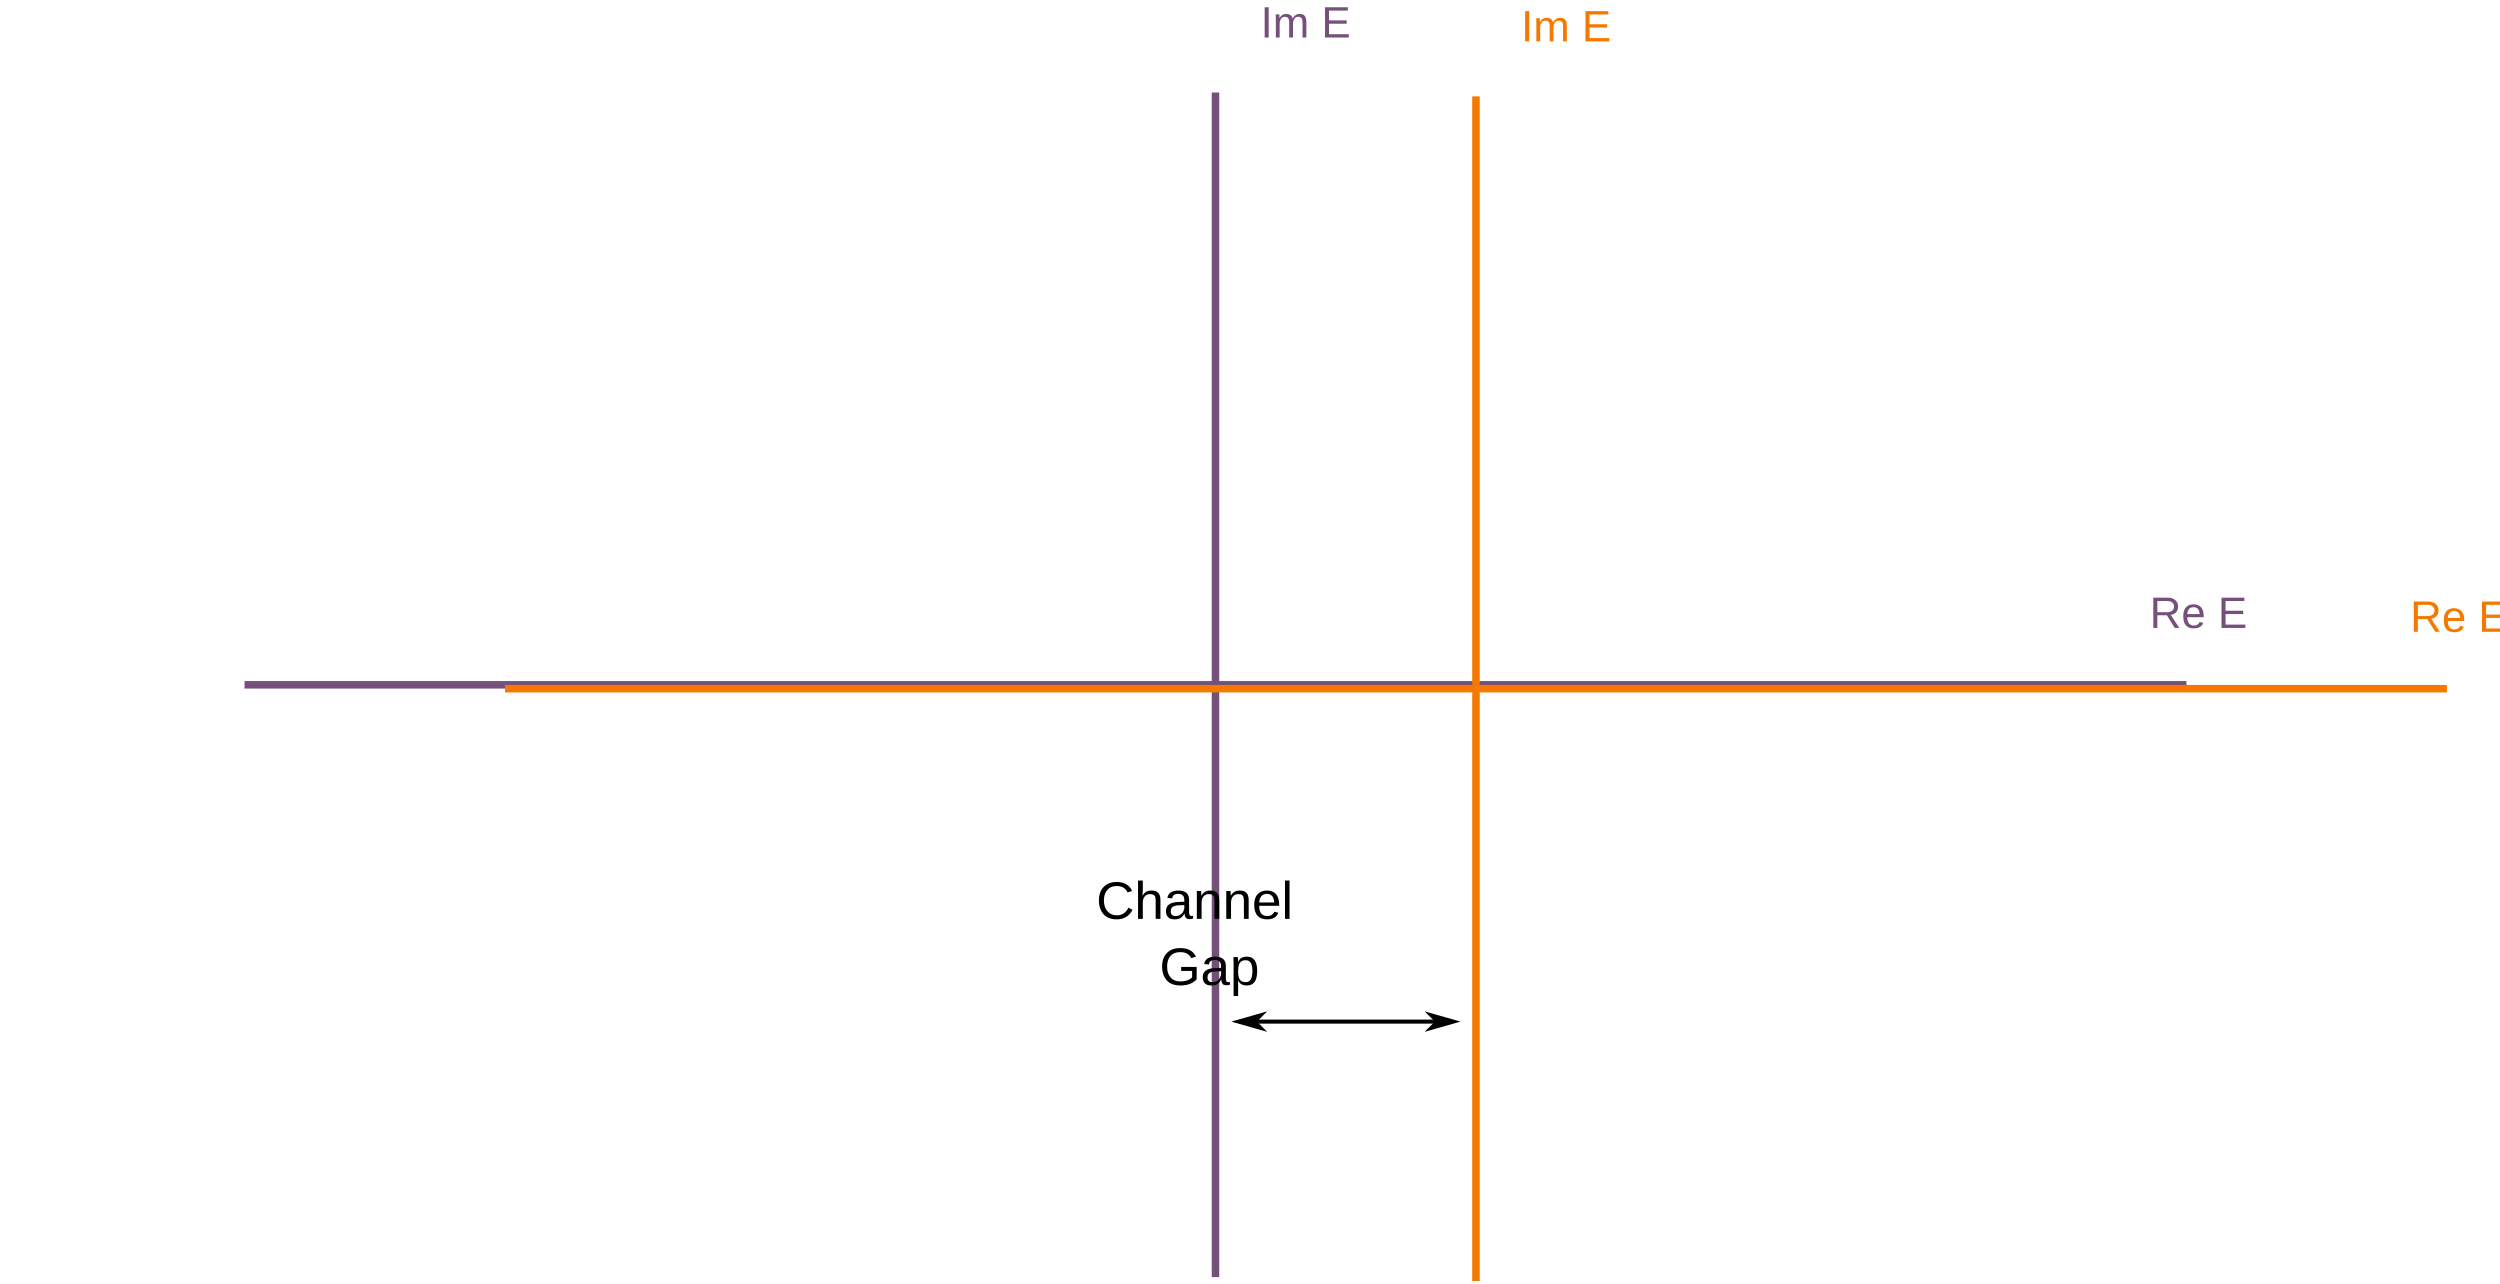
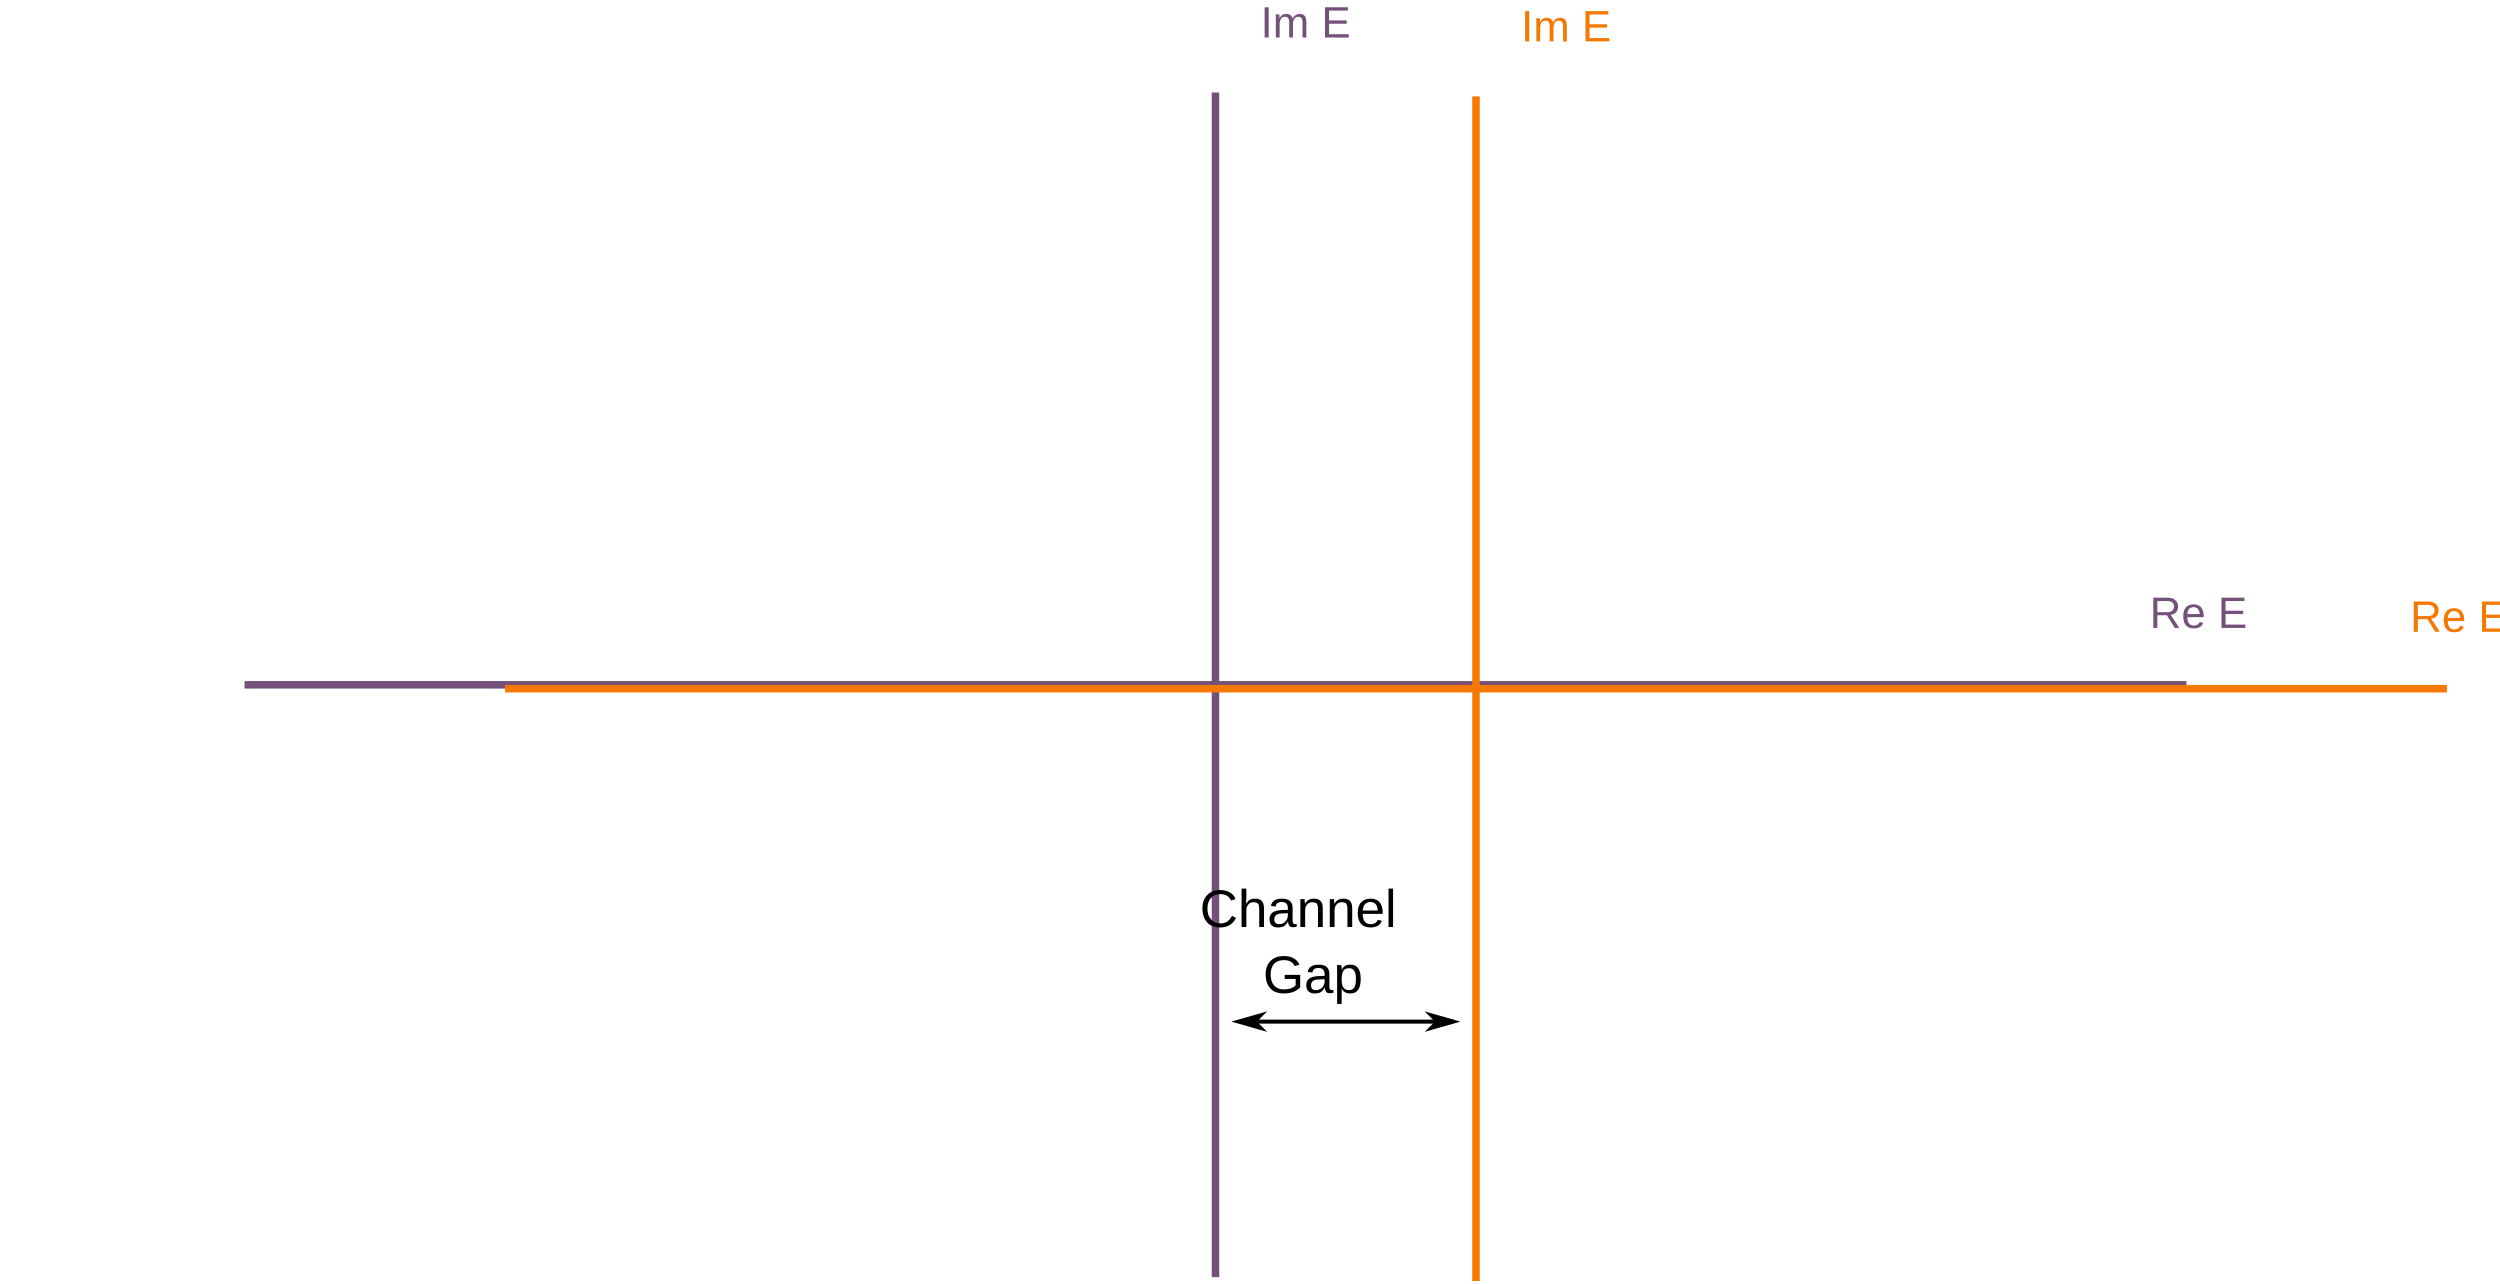
<svg xmlns="http://www.w3.org/2000/svg" width="163.937mm" height="84.19mm" viewBox="0 0 163.937 84.19" version="1.1" id="svg22376">
  <defs id="defs22370">
    <marker orient="auto" refY="0.0" refX="0.0" id="Arrow1Mend" style="overflow:visible;">
      <path id="path7857" d="M 0.0,0.0 L 5.0,-5.0 L -12.5,0.0 L 5.0,5.0 L 0.0,0.0 z " style="fill-rule:evenodd;stroke:#000000;stroke-width:1pt;stroke-opacity:1;fill:#000000;fill-opacity:1" transform="scale(0.4) rotate(180) translate(10,0)" />
    </marker>
    <marker orient="auto" refY="0.0" refX="0.0" id="Arrow1Mstart" style="overflow:visible">
      <path id="path7854" d="M 0.0,0.0 L 5.0,-5.0 L -12.5,0.0 L 5.0,5.0 L 0.0,0.0 z " style="fill-rule:evenodd;stroke:#000000;stroke-width:1pt;stroke-opacity:1;fill:#000000;fill-opacity:1" transform="scale(0.4) translate(10,0)" />
    </marker>
    <marker orient="auto" refY="0" refX="0" id="Arrow2Lend" style="overflow:visible">
      <path id="path7869" style="fill:#fcaf3e;fill-opacity:1;fill-rule:evenodd;stroke:#fcaf3e;stroke-width:0.625;stroke-linejoin:round;stroke-opacity:1" d="M 8.719,4.034 -2.207,0.016 8.719,-4.002 c -1.745,2.372 -1.735,5.617 -6e-7,8.035 z" transform="matrix(-1.1,0,0,-1.1,-1.1,0)" />
    </marker>
  </defs>
  <g id="layer1" transform="translate(-7.361351,-9.150195)">
    <g id="g23428" transform="translate(16.03617,0.4819196)" style="fill:#75507b">
      <path style="fill:#75507b;fill-rule:evenodd;stroke:#75507b;stroke-width:0.493;stroke-linecap:butt;stroke-linejoin:miter;stroke-miterlimit:4;stroke-dasharray:none;stroke-opacity:1" d="M 7.361,53.575 H 134.699" id="path23416" />
      <path style="fill:#75507b;fill-rule:evenodd;stroke:#75507b;stroke-width:0.493;stroke-linecap:butt;stroke-linejoin:miter;stroke-miterlimit:4;stroke-dasharray:none;stroke-opacity:1" d="M 71.03,14.735 V 92.416" id="path23418" />
      <text xml:space="preserve" style="font-style:normal;font-variant:normal;font-weight:normal;font-stretch:normal;font-size:2.873px;line-height:125%;font-family:'Liberation Sans';-inkscape-font-specification:'Liberation Sans';letter-spacing:0px;word-spacing:0px;fill:#75507b;fill-opacity:1;stroke:none;stroke-width:0.154px;stroke-linecap:butt;stroke-linejoin:miter;stroke-opacity:1" x="73.988" y="11.127" id="text23422">
        <tspan id="tspan23420" x="73.988" y="11.127" style="fill:#75507b;stroke-width:0.154px">Im E</tspan>
      </text>
      <text xml:space="preserve" style="font-style:normal;font-variant:normal;font-weight:normal;font-stretch:normal;font-size:2.873px;line-height:125%;font-family:'Liberation Sans';-inkscape-font-specification:'Liberation Sans';letter-spacing:0px;word-spacing:0px;fill:#75507b;fill-opacity:1;stroke:none;stroke-width:0.154px;stroke-linecap:butt;stroke-linejoin:miter;stroke-opacity:1" x="132.292" y="49.841" id="text23426">
        <tspan id="tspan23424" x="132.292" y="49.841" style="fill:#75507b;stroke-width:0.154px">Re E</tspan>
      </text>
    </g>
    <g style="fill:#f57900" transform="translate(33.11849,0.7357104)" id="g23442">
      <path id="path23430" d="M 7.361,53.575 H 134.699" style="fill:#f57900;fill-rule:evenodd;stroke:#f57900;stroke-width:0.493;stroke-linecap:butt;stroke-linejoin:miter;stroke-miterlimit:4;stroke-dasharray:none;stroke-opacity:1" />
      <path id="path23432" d="M 71.03,14.735 V 92.416" style="fill:#f57900;fill-rule:evenodd;stroke:#f57900;stroke-width:0.493;stroke-linecap:butt;stroke-linejoin:miter;stroke-miterlimit:4;stroke-dasharray:none;stroke-opacity:1" />
      <text id="text23436" y="11.127" x="73.988" style="font-style:normal;font-variant:normal;font-weight:normal;font-stretch:normal;font-size:2.873px;line-height:125%;font-family:'Liberation Sans';-inkscape-font-specification:'Liberation Sans';letter-spacing:0px;word-spacing:0px;fill:#f57900;fill-opacity:1;stroke:none;stroke-width:0.154px;stroke-linecap:butt;stroke-linejoin:miter;stroke-opacity:1" xml:space="preserve">
        <tspan style="fill:#f57900;stroke-width:0.154px" y="11.127" x="73.988" id="tspan23434">Im E</tspan>
      </text>
      <text id="text23440" y="49.841" x="132.292" style="font-style:normal;font-variant:normal;font-weight:normal;font-stretch:normal;font-size:2.873px;line-height:125%;font-family:'Liberation Sans';-inkscape-font-specification:'Liberation Sans';letter-spacing:0px;word-spacing:0px;fill:#f57900;fill-opacity:1;stroke:none;stroke-width:0.154px;stroke-linecap:butt;stroke-linejoin:miter;stroke-opacity:1" xml:space="preserve">
        <tspan style="fill:#f57900;stroke-width:0.154px" y="49.841" x="132.292" id="tspan23438">Re E</tspan>
      </text>
    </g>
    <path style="fill:none;fill-rule:evenodd;stroke:#000000;stroke-width:0.265;stroke-linecap:butt;stroke-linejoin:miter;stroke-opacity:1;stroke-miterlimit:4;stroke-dasharray:none;marker-start:url(#Arrow1Mstart);marker-end:url(#Arrow1Mend)" d="M 88.626,76.142 H 102.611" id="path23463" />
-     <text xml:space="preserve" style="font-style:normal;font-variant:normal;font-weight:normal;font-stretch:normal;font-size:3.467px;line-height:125%;font-family:'Liberation Sans';-inkscape-font-specification:'Liberation Sans';letter-spacing:0px;word-spacing:0px;fill:#000000;fill-opacity:1;stroke:none;stroke-width:0.186px;stroke-linecap:butt;stroke-linejoin:miter;stroke-opacity:1" x="95.337" y="69.406" id="text23531">
-       <tspan id="tspan23529" x="89.078" y="69.406" style="stroke-width:0.186px;text-anchor:middle;text-align:center">Channel</tspan>
-       <tspan x="89.078" y="73.739" style="stroke-width:0.186px;text-anchor:middle;text-align:center" id="tspan23533">Gap</tspan>
+     <text xml:space="preserve" style="font-style:normal;font-variant:normal;font-weight:normal;font-stretch:normal;font-size:3.467px;line-height:125%;font-family:'Liberation Sans';-inkscape-font-specification:'Liberation Sans';letter-spacing:0px;word-spacing:0px;fill:#000000;fill-opacity:1;stroke:none;stroke-width:0.186px;stroke-linecap:butt;stroke-linejoin:miter;stroke-opacity:1" x="95.866" y="69.935" id="text23531">
+       <tspan id="tspan23529" x="95.866" y="69.935" style="text-align:center;text-anchor:middle;stroke-width:0.186px">Channel</tspan>
+       <tspan x="95.866" y="74.268" style="text-align:center;text-anchor:middle;stroke-width:0.186px" id="tspan23533">Gap</tspan>
    </text>
  </g>
</svg>
